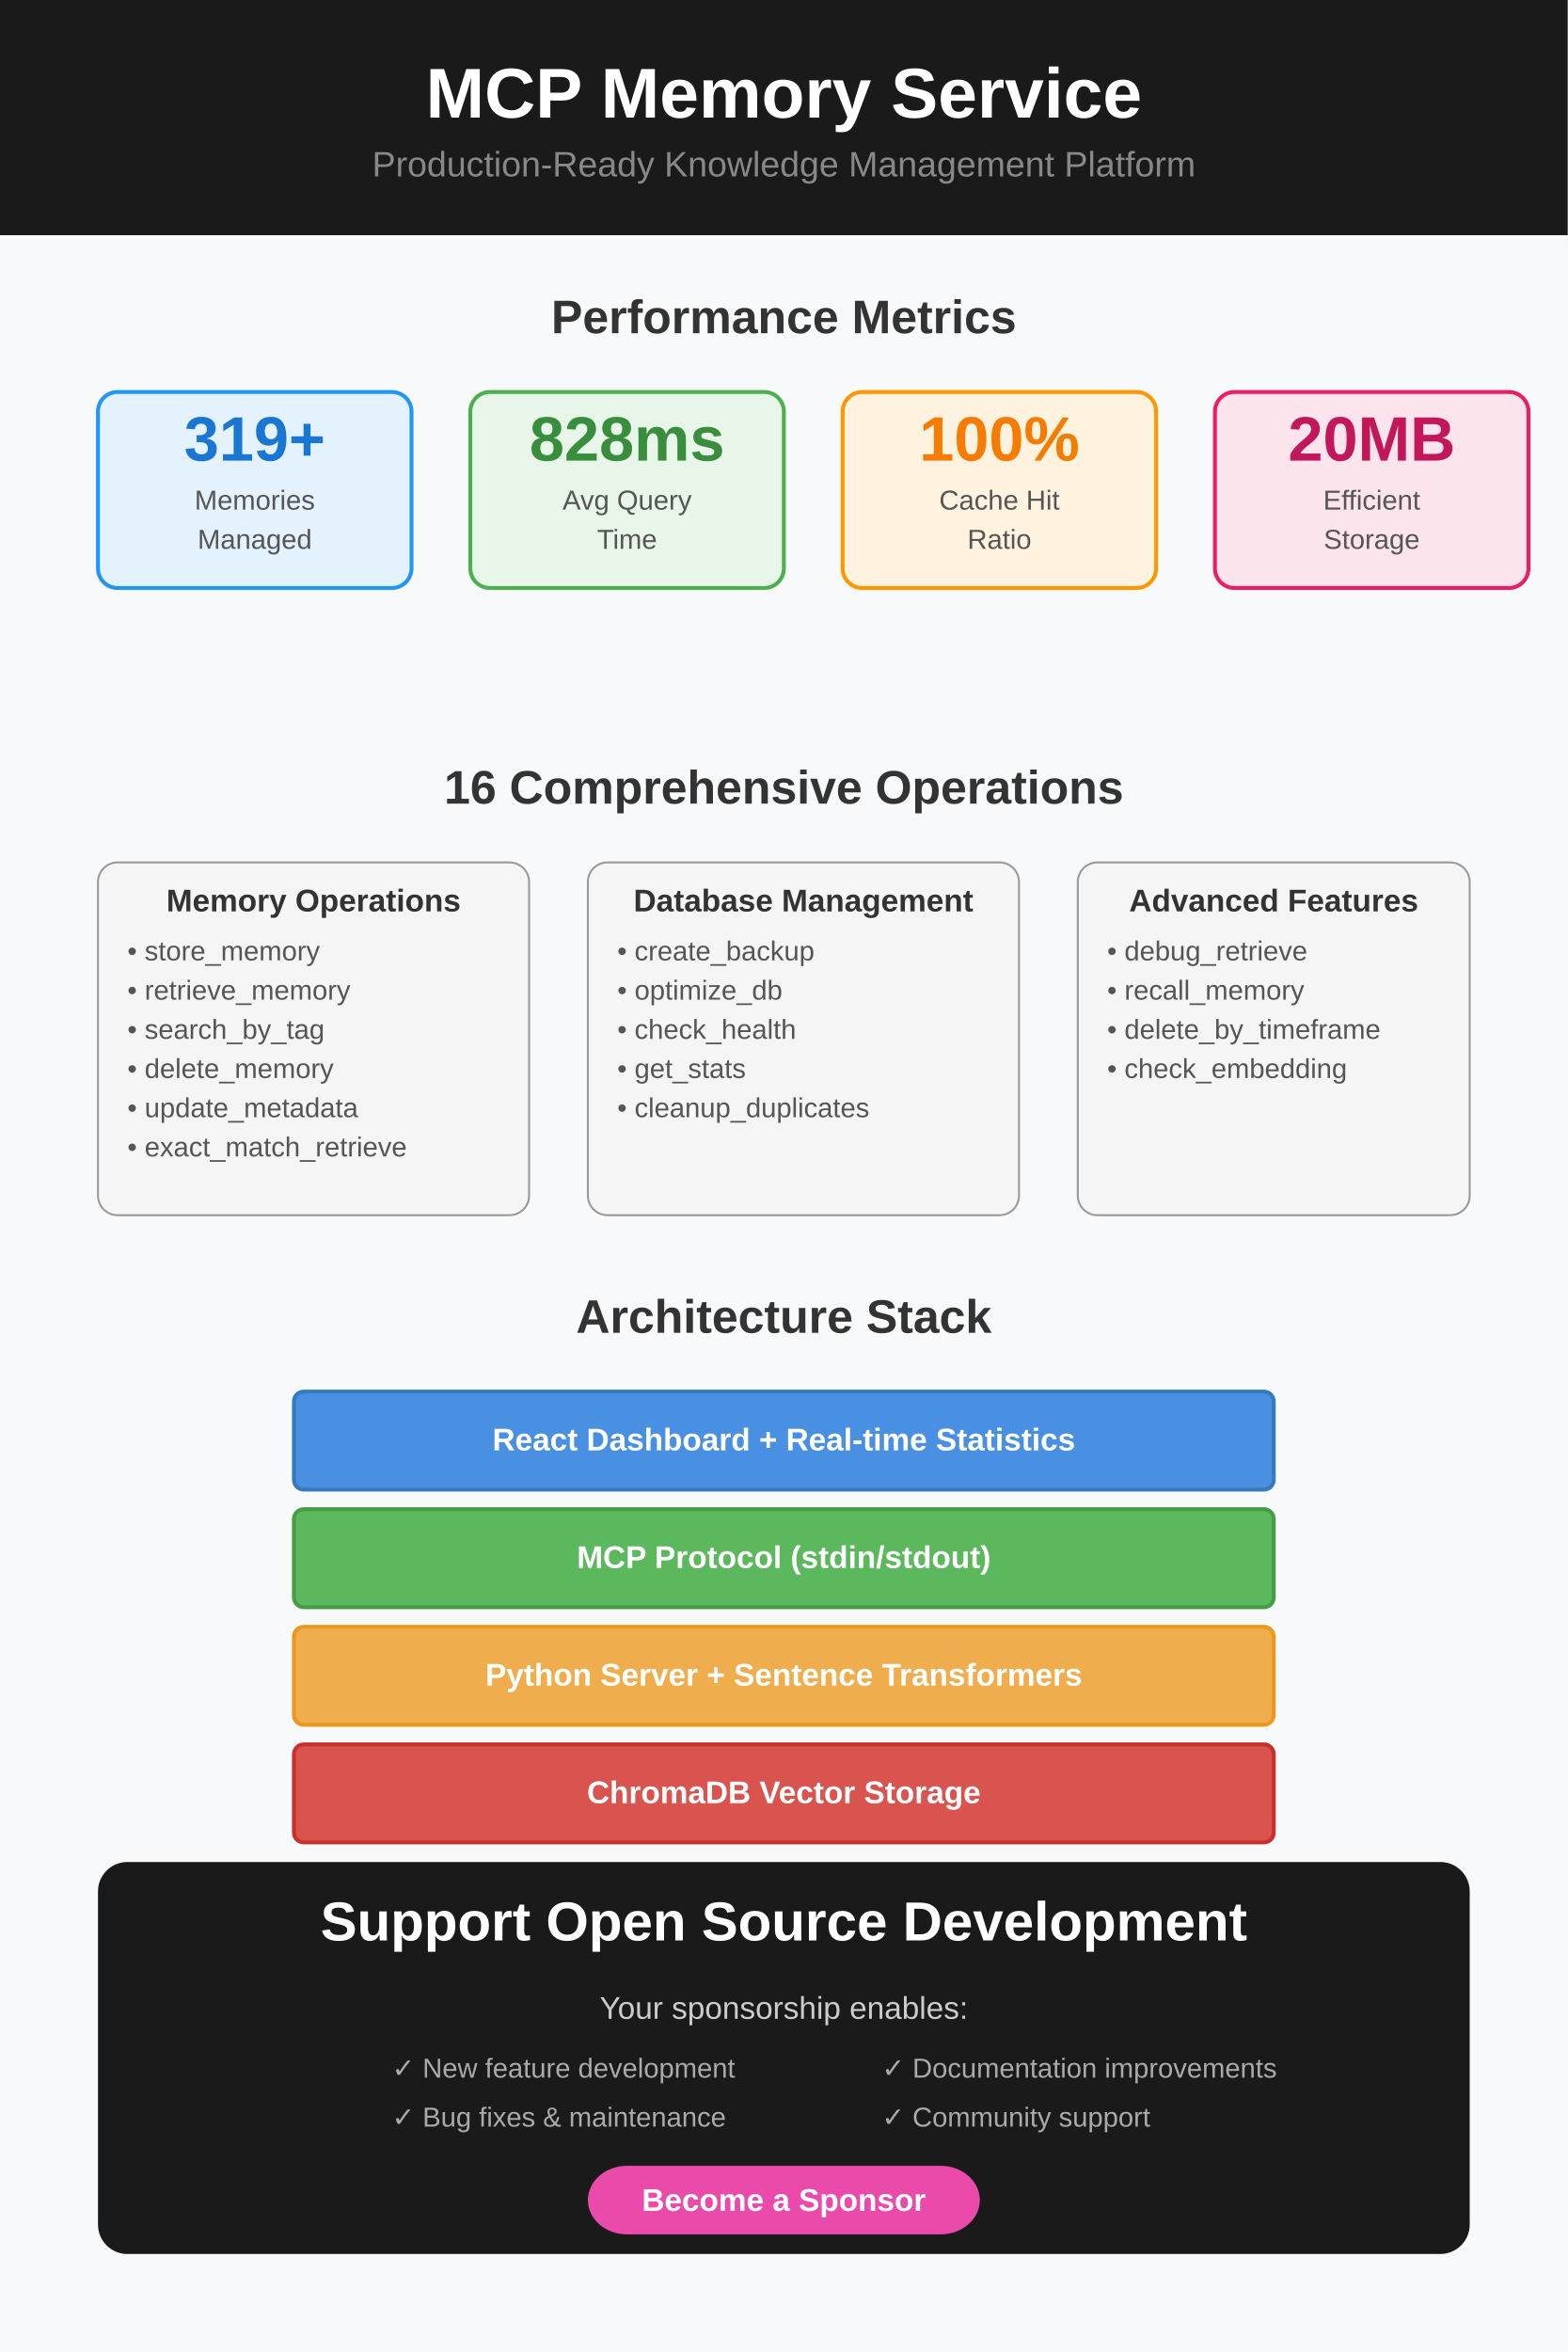
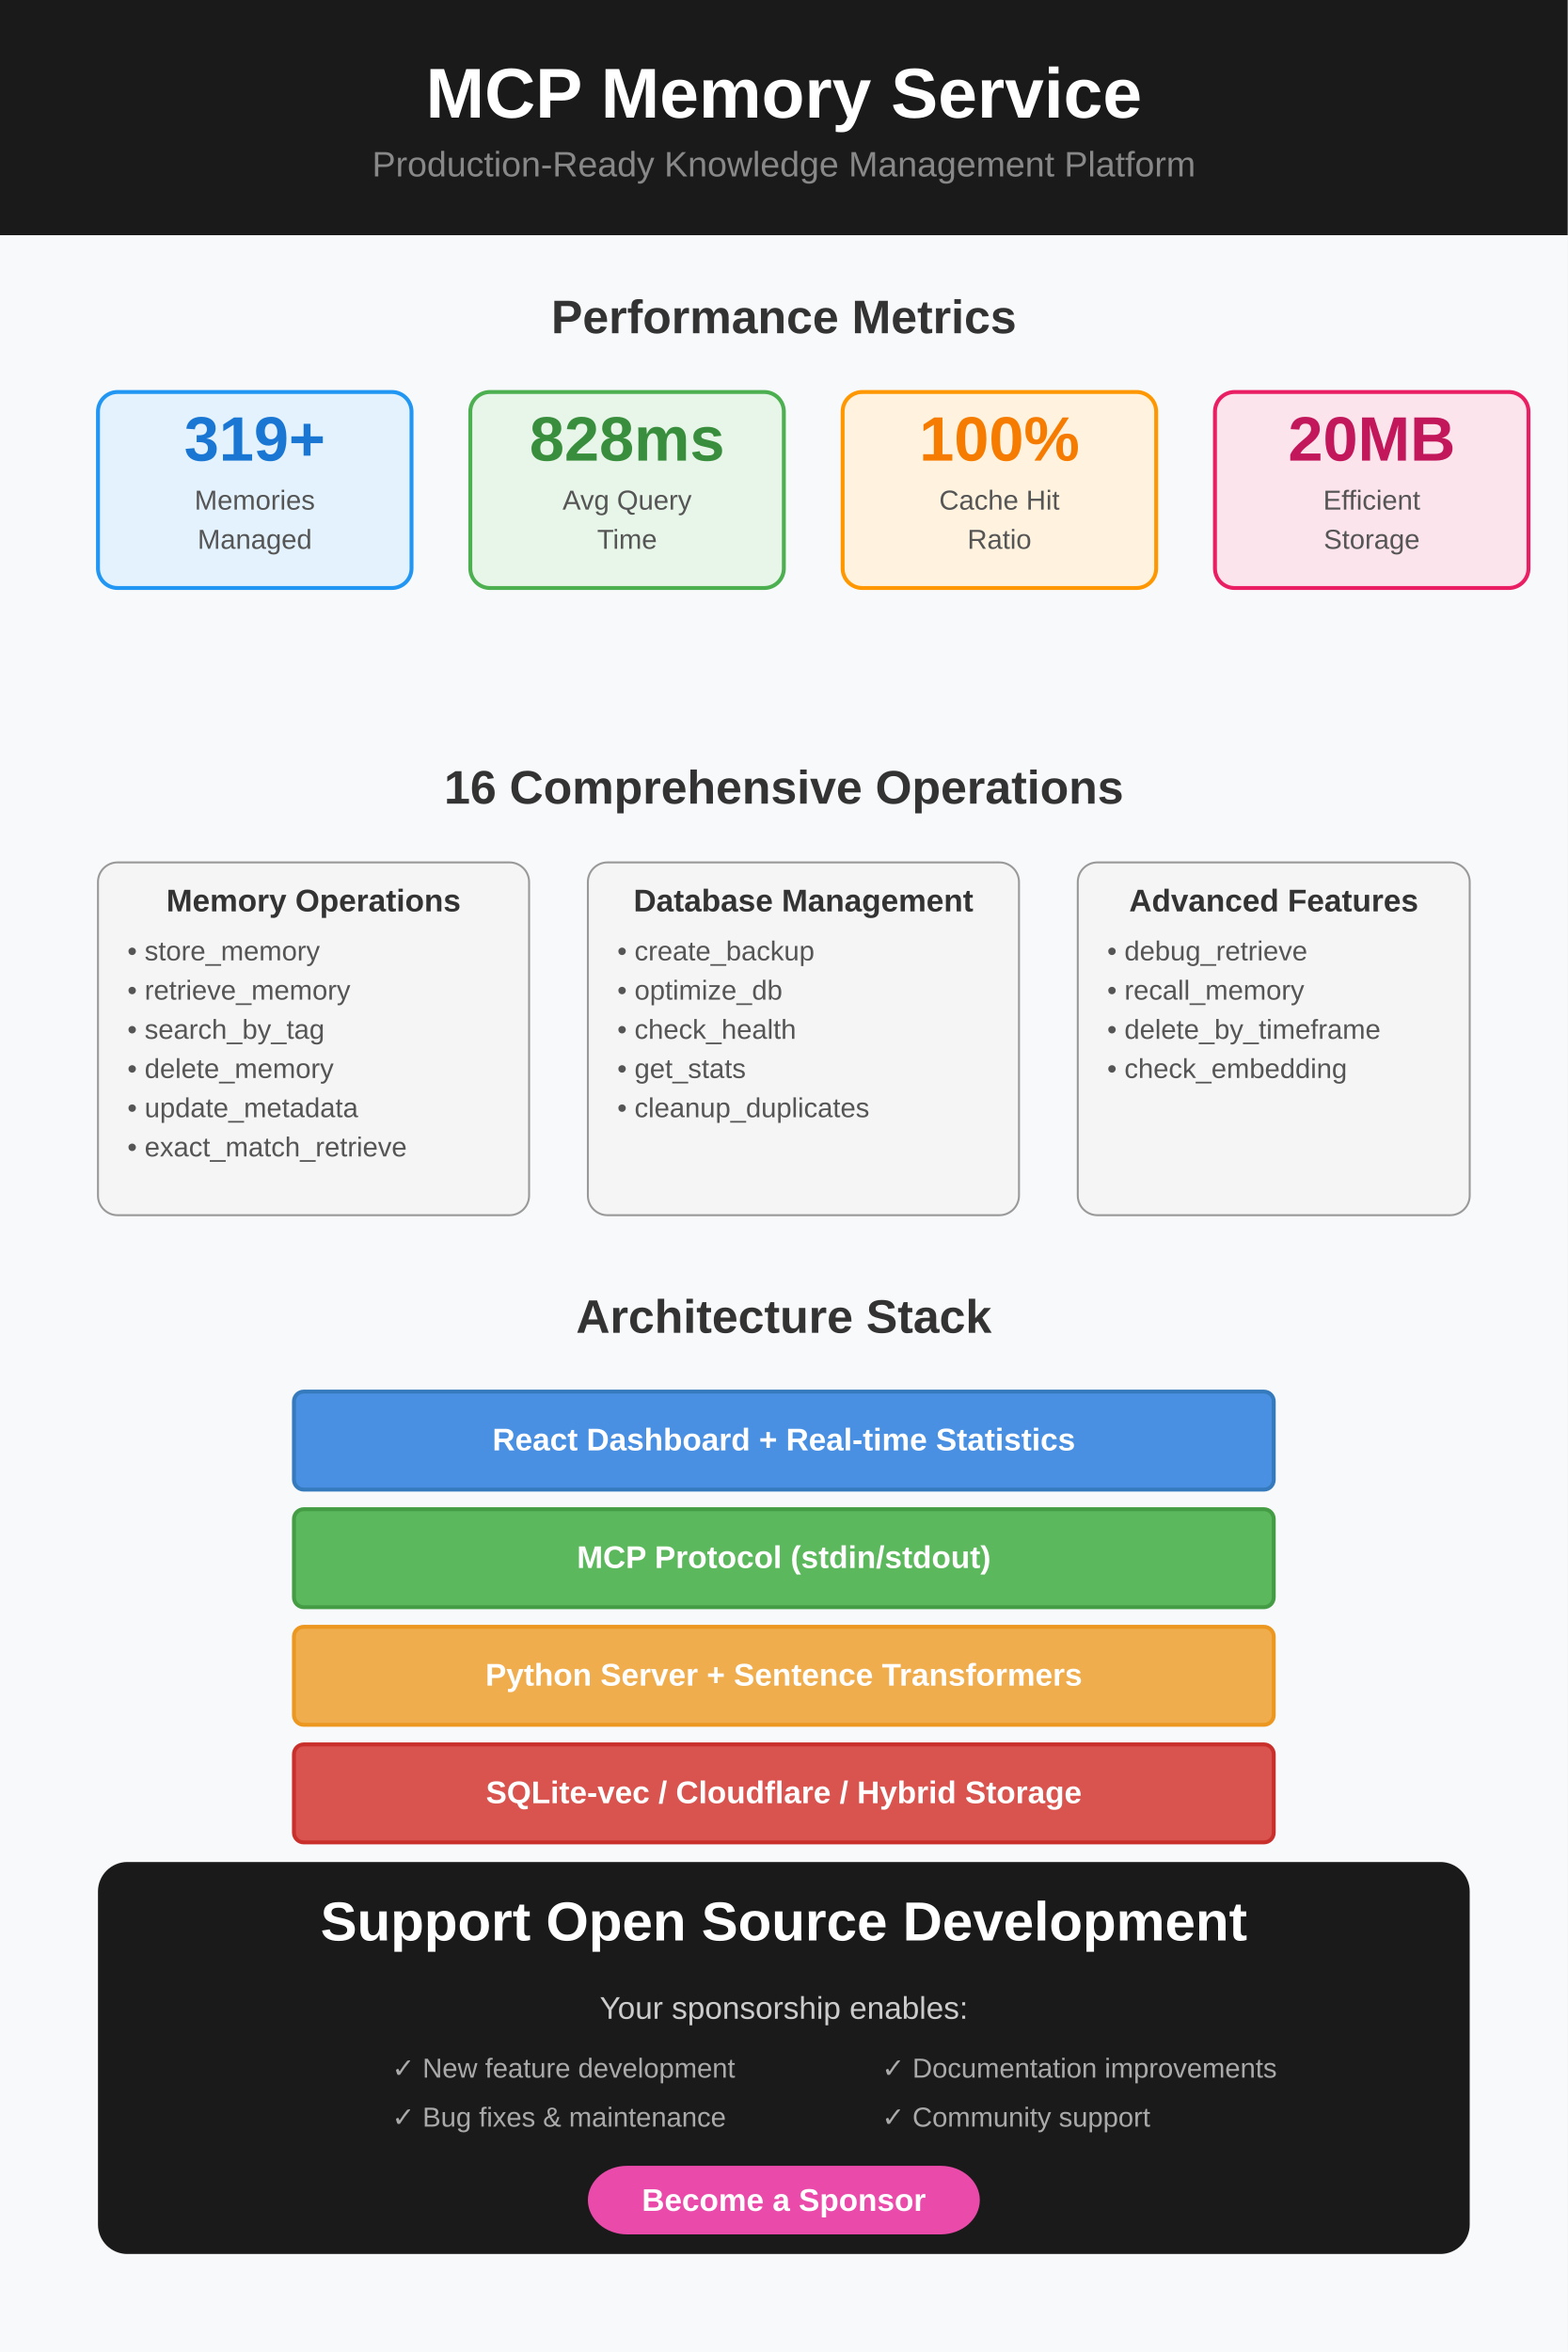
<svg xmlns="http://www.w3.org/2000/svg" width="800" height="1200" viewBox="0 0 800 1200">
  <rect width="800" height="1200" fill="#f8f9fa" />
  <rect width="800" height="120" fill="#1a1a1a" />
  <text x="400" y="60" font-family="Arial, sans-serif" font-size="36" font-weight="bold" fill="white" text-anchor="middle">MCP Memory Service</text>
  <text x="400" y="90" font-family="Arial, sans-serif" font-size="18" fill="#888" text-anchor="middle">Production-Ready Knowledge Management Platform</text>
  <g transform="translate(0, 140)">
    <text x="400" y="30" font-family="Arial, sans-serif" font-size="24" font-weight="bold" fill="#333" text-anchor="middle">Performance Metrics</text>
    <g transform="translate(50, 60)">
      <rect x="0" y="0" width="160" height="100" rx="10" fill="#e3f2fd" stroke="#2196f3" stroke-width="2" />
      <text x="80" y="35" font-family="Arial, sans-serif" font-size="32" font-weight="bold" fill="#1976d2" text-anchor="middle">319+</text>
      <text x="80" y="60" font-family="Arial, sans-serif" font-size="14" fill="#555" text-anchor="middle">Memories</text>
      <text x="80" y="80" font-family="Arial, sans-serif" font-size="14" fill="#555" text-anchor="middle">Managed</text>
      <rect x="190" y="0" width="160" height="100" rx="10" fill="#e8f5e9" stroke="#4caf50" stroke-width="2" />
      <text x="270" y="35" font-family="Arial, sans-serif" font-size="32" font-weight="bold" fill="#388e3c" text-anchor="middle">828ms</text>
      <text x="270" y="60" font-family="Arial, sans-serif" font-size="14" fill="#555" text-anchor="middle">Avg Query</text>
      <text x="270" y="80" font-family="Arial, sans-serif" font-size="14" fill="#555" text-anchor="middle">Time</text>
      <rect x="380" y="0" width="160" height="100" rx="10" fill="#fff3e0" stroke="#ff9800" stroke-width="2" />
      <text x="460" y="35" font-family="Arial, sans-serif" font-size="32" font-weight="bold" fill="#f57c00" text-anchor="middle">100%</text>
      <text x="460" y="60" font-family="Arial, sans-serif" font-size="14" fill="#555" text-anchor="middle">Cache Hit</text>
      <text x="460" y="80" font-family="Arial, sans-serif" font-size="14" fill="#555" text-anchor="middle">Ratio</text>
      <rect x="570" y="0" width="160" height="100" rx="10" fill="#fce4ec" stroke="#e91e63" stroke-width="2" />
      <text x="650" y="35" font-family="Arial, sans-serif" font-size="32" font-weight="bold" fill="#c2185b" text-anchor="middle">20MB</text>
      <text x="650" y="60" font-family="Arial, sans-serif" font-size="14" fill="#555" text-anchor="middle">Efficient</text>
      <text x="650" y="80" font-family="Arial, sans-serif" font-size="14" fill="#555" text-anchor="middle">Storage</text>
    </g>
  </g>
  <g transform="translate(0, 380)">
    <text x="400" y="30" font-family="Arial, sans-serif" font-size="24" font-weight="bold" fill="#333" text-anchor="middle">16 Comprehensive Operations</text>
    <g transform="translate(50, 60)">
      <rect x="0" y="0" width="220" height="180" rx="10" fill="#f5f5f5" stroke="#999" stroke-width="1" />
      <text x="110" y="25" font-family="Arial, sans-serif" font-size="16" font-weight="bold" fill="#333" text-anchor="middle">Memory Operations</text>
      <text x="15" y="50" font-family="Arial, sans-serif" font-size="14" fill="#555">• store_memory</text>
      <text x="15" y="70" font-family="Arial, sans-serif" font-size="14" fill="#555">• retrieve_memory</text>
      <text x="15" y="90" font-family="Arial, sans-serif" font-size="14" fill="#555">• search_by_tag</text>
      <text x="15" y="110" font-family="Arial, sans-serif" font-size="14" fill="#555">• delete_memory</text>
      <text x="15" y="130" font-family="Arial, sans-serif" font-size="14" fill="#555">• update_metadata</text>
      <text x="15" y="150" font-family="Arial, sans-serif" font-size="14" fill="#555">• exact_match_retrieve</text>
      <rect x="250" y="0" width="220" height="180" rx="10" fill="#f5f5f5" stroke="#999" stroke-width="1" />
      <text x="360" y="25" font-family="Arial, sans-serif" font-size="16" font-weight="bold" fill="#333" text-anchor="middle">Database Management</text>
      <text x="265" y="50" font-family="Arial, sans-serif" font-size="14" fill="#555">• create_backup</text>
      <text x="265" y="70" font-family="Arial, sans-serif" font-size="14" fill="#555">• optimize_db</text>
      <text x="265" y="90" font-family="Arial, sans-serif" font-size="14" fill="#555">• check_health</text>
      <text x="265" y="110" font-family="Arial, sans-serif" font-size="14" fill="#555">• get_stats</text>
      <text x="265" y="130" font-family="Arial, sans-serif" font-size="14" fill="#555">• cleanup_duplicates</text>
      <rect x="500" y="0" width="200" height="180" rx="10" fill="#f5f5f5" stroke="#999" stroke-width="1" />
      <text x="600" y="25" font-family="Arial, sans-serif" font-size="16" font-weight="bold" fill="#333" text-anchor="middle">Advanced Features</text>
      <text x="515" y="50" font-family="Arial, sans-serif" font-size="14" fill="#555">• debug_retrieve</text>
      <text x="515" y="70" font-family="Arial, sans-serif" font-size="14" fill="#555">• recall_memory</text>
      <text x="515" y="90" font-family="Arial, sans-serif" font-size="14" fill="#555">• delete_by_timeframe</text>
      <text x="515" y="110" font-family="Arial, sans-serif" font-size="14" fill="#555">• check_embedding</text>
    </g>
  </g>
  <g transform="translate(0, 650)">
    <text x="400" y="30" font-family="Arial, sans-serif" font-size="24" font-weight="bold" fill="#333" text-anchor="middle">Architecture Stack</text>
    <g transform="translate(150, 60)">
      <rect x="0" y="0" width="500" height="50" rx="5" fill="#4a90e2" stroke="#357abd" stroke-width="2" />
      <text x="250" y="30" font-family="Arial, sans-serif" font-size="16" font-weight="bold" fill="white" text-anchor="middle">React Dashboard + Real-time Statistics</text>
      <rect x="0" y="60" width="500" height="50" rx="5" fill="#5cb85c" stroke="#449d44" stroke-width="2" />
      <text x="250" y="90" font-family="Arial, sans-serif" font-size="16" font-weight="bold" fill="white" text-anchor="middle">MCP Protocol (stdin/stdout)</text>
      <rect x="0" y="120" width="500" height="50" rx="5" fill="#f0ad4e" stroke="#ec971f" stroke-width="2" />
      <text x="250" y="150" font-family="Arial, sans-serif" font-size="16" font-weight="bold" fill="white" text-anchor="middle">Python Server + Sentence Transformers</text>
      <rect x="0" y="180" width="500" height="50" rx="5" fill="#d9534f" stroke="#c9302c" stroke-width="2" />
-       <text x="250" y="210" font-family="Arial, sans-serif" font-size="16" font-weight="bold" fill="white" text-anchor="middle">ChromaDB Vector Storage</text>
+       <text x="250" y="210" font-family="Arial, sans-serif" font-size="16" font-weight="bold" fill="white" text-anchor="middle">SQLite-vec / Cloudflare / Hybrid Storage</text>
    </g>
  </g>
  <g transform="translate(0, 950)">
    <rect x="50" y="0" width="700" height="200" rx="15" fill="#1a1a1a" />
    <text x="400" y="40" font-family="Arial, sans-serif" font-size="28" font-weight="bold" fill="white" text-anchor="middle">Support Open Source Development</text>
    <text x="400" y="80" font-family="Arial, sans-serif" font-size="16" fill="#ccc" text-anchor="middle">Your sponsorship enables:</text>
    <text x="200" y="110" font-family="Arial, sans-serif" font-size="14" fill="#aaa">✓ New feature development</text>
    <text x="200" y="135" font-family="Arial, sans-serif" font-size="14" fill="#aaa">✓ Bug fixes &amp; maintenance</text>
    <text x="450" y="110" font-family="Arial, sans-serif" font-size="14" fill="#aaa">✓ Documentation improvements</text>
    <text x="450" y="135" font-family="Arial, sans-serif" font-size="14" fill="#aaa">✓ Community support</text>
    <rect x="300" y="155" width="200" height="35" rx="20" fill="#ea4aaa" stroke="none" />
    <text x="400" y="178" font-family="Arial, sans-serif" font-size="16" font-weight="bold" fill="white" text-anchor="middle">Become a Sponsor</text>
  </g>
</svg>
